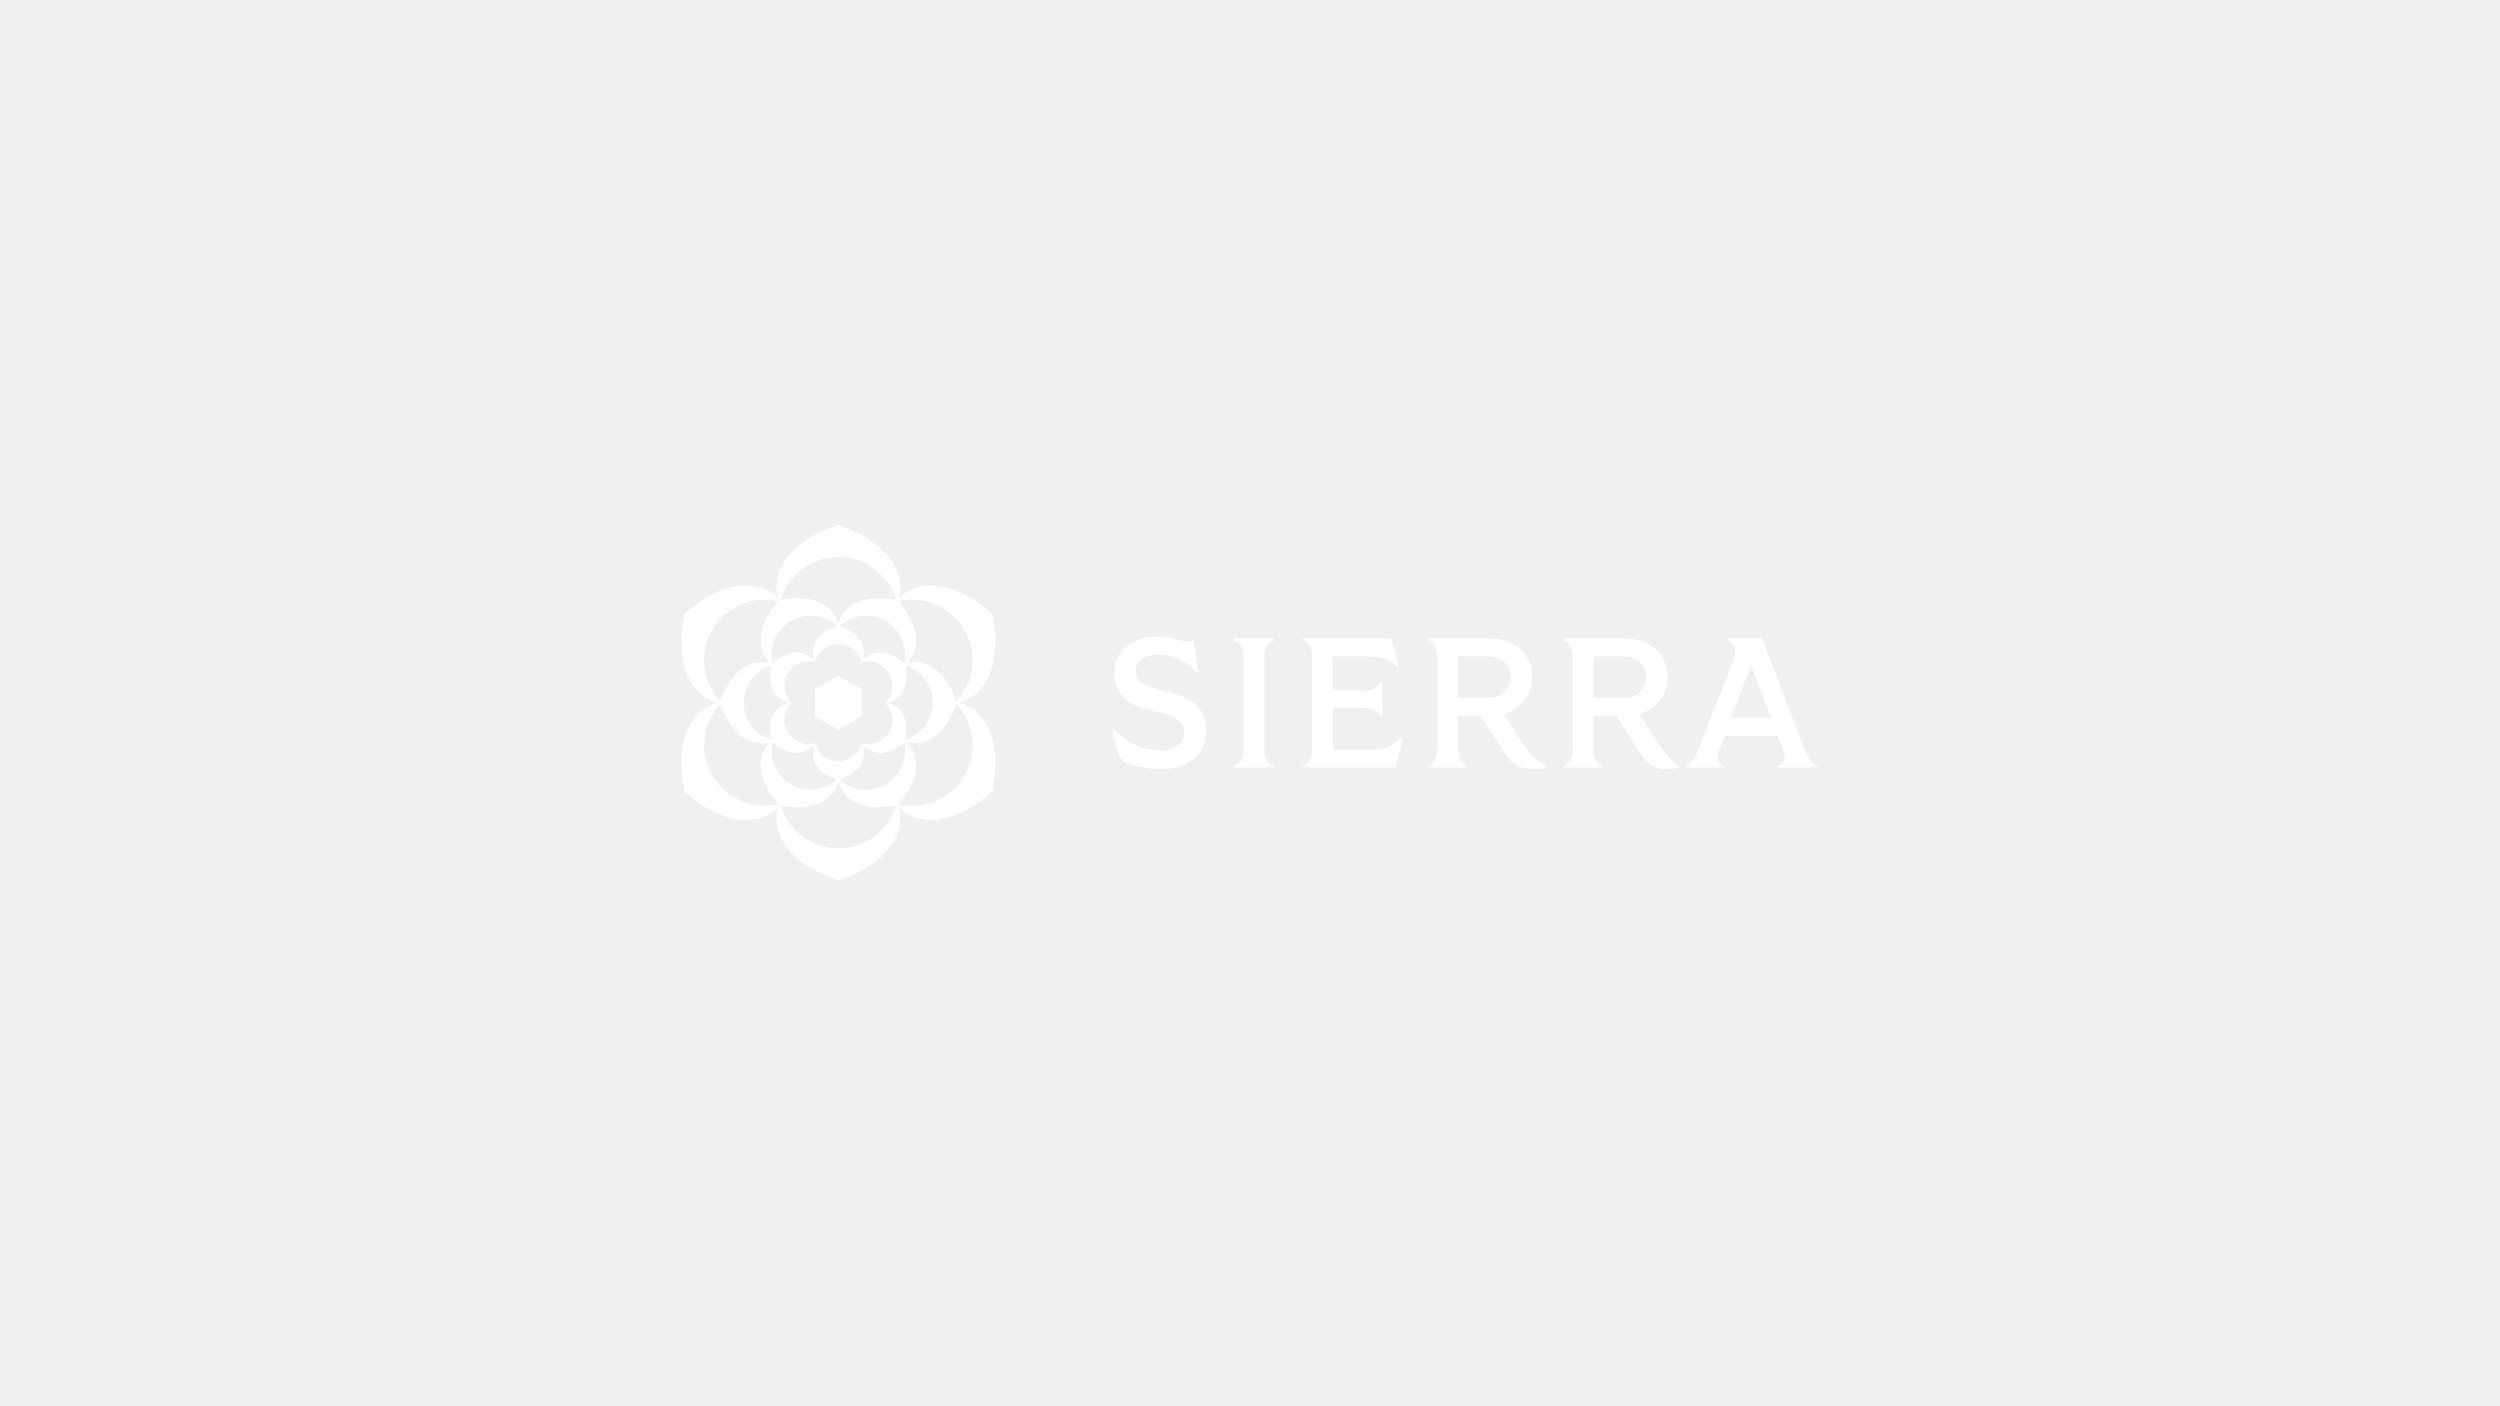
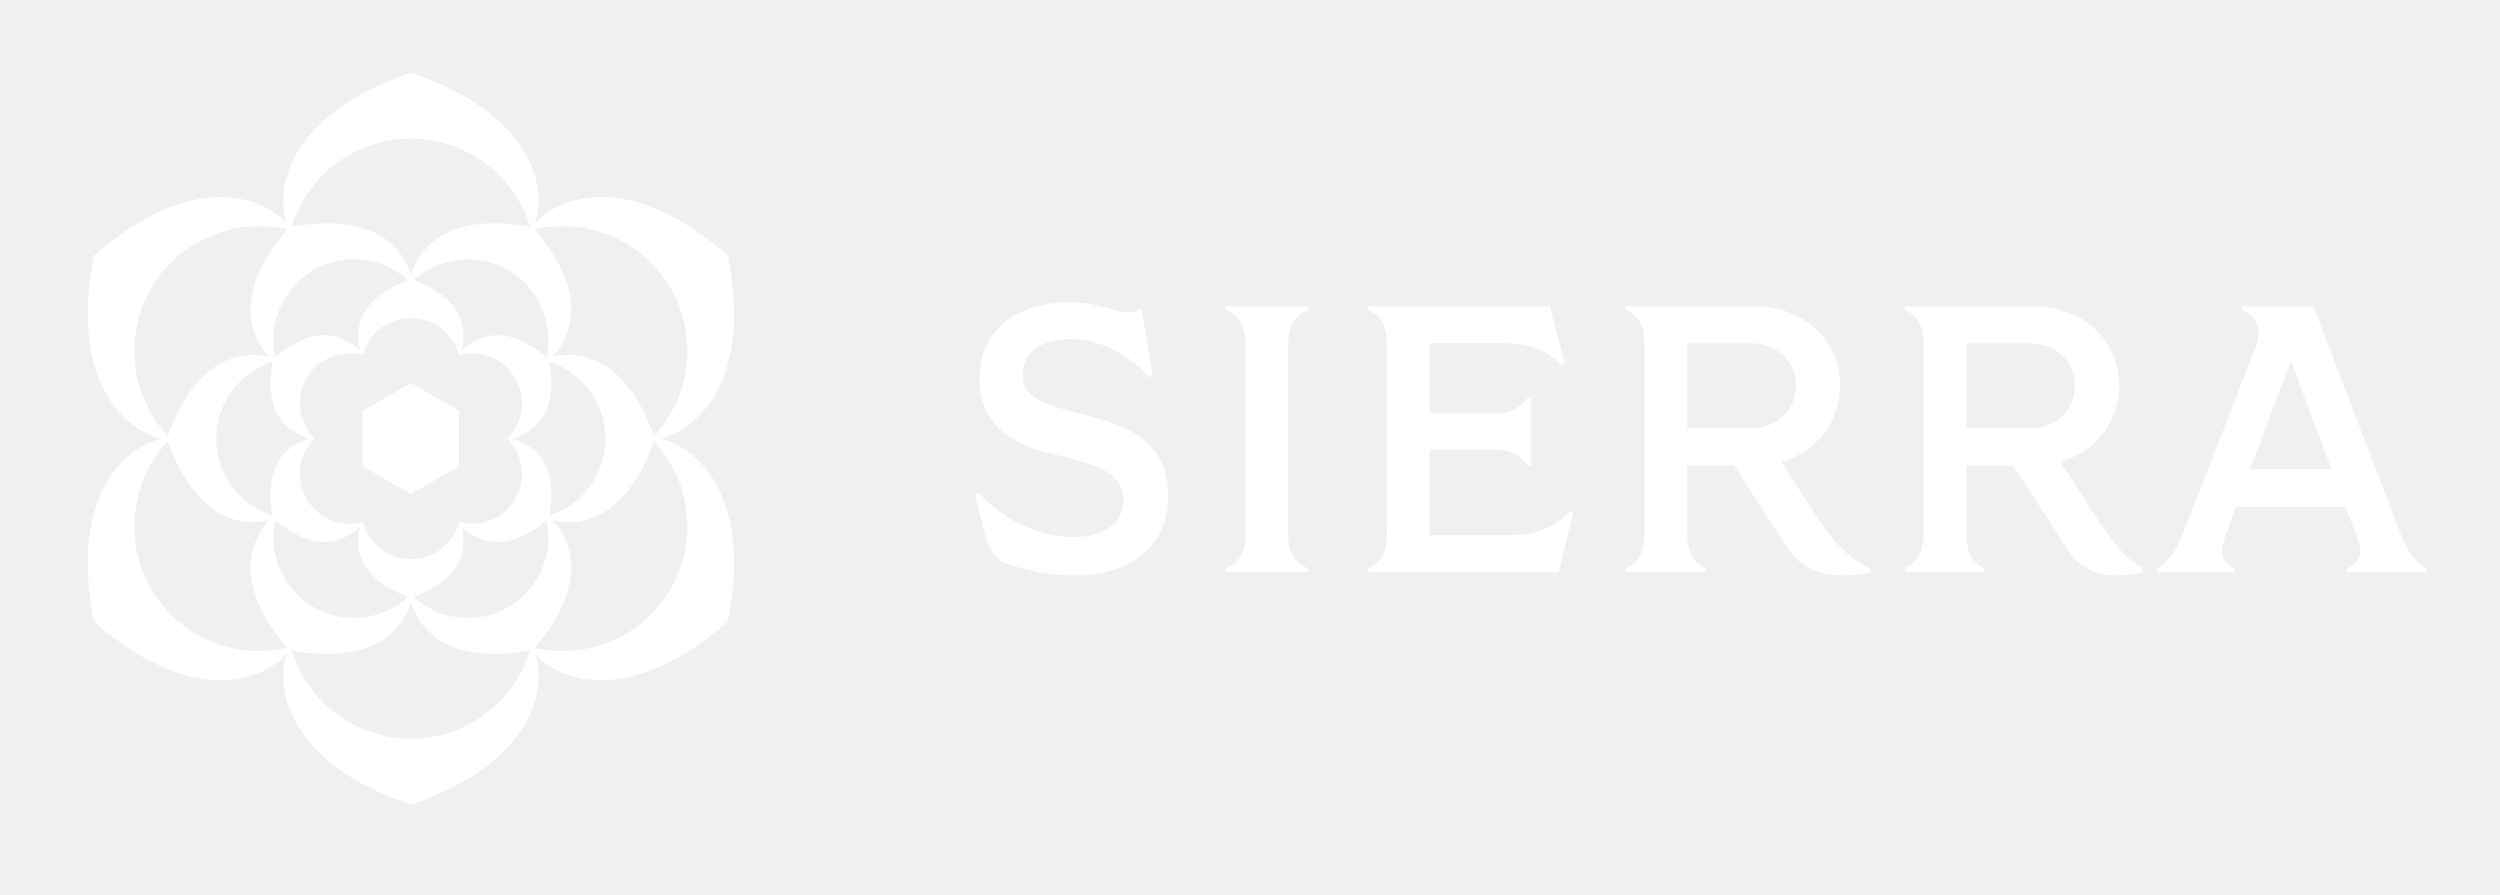
- <svg xmlns="http://www.w3.org/2000/svg" role="img" aria-label="Sierra logo" fill="none" viewBox="0 0 587 330" height="330" width="587">
+ <svg xmlns="http://www.w3.org/2000/svg" role="img" aria-label="Sierra logo" fill="none" viewBox="150 115 285 102" height="102" width="285">
  <path fill="white" d="M196.842 123.277C211.404 128.242 212.211 136.986 211.022 140.443C213.42 137.686 221.396 134.012 232.978 144.139C235.958 159.232 228.788 164.304 225.201 165.001C228.788 165.698 235.957 170.768 232.978 185.861C221.398 195.988 213.42 192.314 211.022 189.557C212.211 193.013 211.404 201.757 196.842 206.723C182.281 201.757 181.474 193.013 182.664 189.557C180.266 192.314 172.29 195.988 160.708 185.861C157.728 170.768 164.898 165.698 168.485 165.001C164.898 164.304 157.728 159.232 160.708 144.139C172.29 134.012 180.265 137.686 182.664 140.443C181.475 136.986 182.281 128.242 196.842 123.277ZM196.842 183.637C195.668 187.527 191.639 190.707 183.241 189.146C185.051 195.087 190.605 199.214 196.84 199.214H196.842C203.076 199.214 208.63 195.085 210.442 189.146C202.044 190.707 198.014 187.527 196.842 183.637ZM169.128 165.295C164.889 169.834 164.092 176.708 167.209 182.107C170.328 187.506 176.679 190.252 182.729 188.849C177.177 182.357 177.915 177.278 180.699 174.318C176.744 175.248 171.976 173.349 169.129 165.295H169.128ZM224.551 165.295C221.705 173.349 216.937 175.248 212.982 174.318C215.766 177.278 216.504 182.357 210.952 188.849C217.002 190.252 223.355 187.506 226.472 182.107H226.47C229.589 176.708 228.79 169.834 224.551 165.295ZM212.315 174.282C207.441 178.365 204.436 176.52 202.945 175.317L202.669 175.089C202.987 176.862 203.516 180.717 197.145 183.04C200.079 185.726 204.479 186.222 207.942 184.223C211.405 182.224 213.173 178.165 212.315 174.282ZM181.374 174.28C180.515 178.162 182.286 182.22 185.748 184.219C189.211 186.218 193.611 185.722 196.545 183.036C190.172 180.713 190.703 176.857 191.021 175.084C189.645 176.247 186.572 178.634 181.374 174.28ZM381.775 149.917C387.431 149.917 391.585 153.755 391.586 158.918C391.586 163.115 388.884 166.55 384.877 167.65L388.64 173.458H388.643C391.194 177.394 392.368 178.579 394.271 179.833L394.227 180.207C388.828 181.597 386.622 179.065 385.659 177.579L379.5 168.077H374.161V175.706C374.161 177.971 374.751 178.995 376.252 179.831L376.209 180.205H367.163L367.12 179.831C368.705 178.995 369.297 177.971 369.297 175.706V154.417C369.297 152.152 368.705 151.129 367.12 150.292L367.163 149.917H381.775ZM349.96 149.917C355.616 149.917 359.77 153.755 359.77 158.918C359.77 163.115 357.069 166.55 353.061 167.65L356.825 173.458H356.827C358.632 176.244 360.262 178.418 363.233 179.831L363.189 180.207C361.316 180.745 356.27 181.321 353.843 177.579L347.684 168.077H342.345V175.706C342.345 177.971 342.936 178.995 344.436 179.831L344.393 180.205H335.347L335.304 179.831C336.89 178.995 337.482 177.971 337.482 175.706V154.417C337.482 152.153 336.89 151.129 335.304 150.292L335.347 149.917H349.96ZM271.842 149.458C275.262 149.458 277.309 150.641 278.738 150.641C279.156 150.641 279.53 150.525 279.877 150.266L280.165 150.31L281.434 157.854L281.045 158.013C278.246 154.955 275.072 153.672 271.899 153.672C268.726 153.672 266.591 155.158 266.59 157.666C266.59 160.321 268.985 161.056 271.927 161.835L274.87 162.628V162.626C279.515 163.853 283.178 166.015 283.178 171.525C283.178 177.035 279.21 180.598 272.533 180.598C269.471 180.598 267.073 180.001 264.975 179.341C262.978 178.742 262.531 176.85 262.072 175.127L261.18 171.353L261.571 171.194C264.947 174.813 268.984 176.227 272.432 176.227C275.88 176.227 278.087 174.526 278.087 172.001C278.086 169.19 275.347 168.095 272.476 167.387L269.49 166.622C264.831 165.512 261.658 162.916 261.658 158.199C261.658 152.806 265.742 149.458 271.842 149.458ZM423.707 175.924H423.709C424.532 178.03 425.31 178.997 426.667 179.833L426.651 180.207H417.608L417.564 179.833C419.106 179.041 419.424 178.13 418.66 176.082L417.39 172.766H404.927L403.702 176.082C402.937 178.13 403.255 179.041 404.812 179.833L404.768 180.207H395.87L395.854 179.833C397.209 178.997 397.988 178.03 398.825 175.924L407.134 154.591C407.912 152.544 407.436 151.216 405.589 150.351L405.633 149.917H413.724L423.707 175.924ZM299.137 150.292C297.478 151.129 296.843 152.152 296.843 154.417V175.706C296.843 177.971 297.478 178.995 299.137 179.831L299.093 180.205H289.732L289.689 179.831C291.377 178.995 291.982 177.971 291.982 175.706V154.417C291.982 152.153 291.377 151.129 289.689 150.292L289.732 149.917H299.093L299.137 150.292ZM328.393 156.48L328.018 156.638C326.315 154.879 324.252 154.129 321.397 154.129H312.988V162.12H320.254C322.229 162.12 323.353 161.528 324.176 160.274L324.55 160.317V168.092L324.176 168.136C323.355 166.882 322.229 166.26 320.254 166.26H312.988V175.995H322.364V175.994C325.119 175.994 327.182 175.142 329.029 173.253L329.36 173.412L327.687 180.205H305.992L305.949 179.831C307.534 178.995 308.126 177.971 308.127 175.706V154.417C308.127 152.153 307.536 151.129 305.949 150.292L305.992 149.917H326.676L328.393 156.48ZM196.845 151.254C194.33 151.254 192.017 152.953 191.361 155.503C188.826 154.798 186.197 155.95 184.94 158.127C183.683 160.305 183.999 163.159 185.879 165.001C183.999 166.846 183.683 169.697 184.94 171.874C186.197 174.052 188.824 175.205 191.361 174.499C192.019 177.049 194.33 178.748 196.845 178.748C199.361 178.748 201.673 177.049 202.329 174.499C204.864 175.205 207.493 174.052 208.75 171.874C210.006 169.697 209.691 166.844 207.811 165.001C209.691 163.157 210.006 160.305 208.75 158.127C207.493 155.95 204.866 154.798 202.329 155.503C201.671 152.953 199.361 151.254 196.845 151.254ZM181.072 156.242C177.28 157.439 174.649 161.003 174.649 165.001C174.649 169.002 177.28 172.563 181.072 173.761C179.898 167.082 183.502 165.611 185.197 165.001C183.502 164.389 179.9 162.921 181.072 156.242ZM212.612 156.242C213.786 162.921 210.182 164.391 208.487 165.001C210.182 165.613 213.786 167.082 212.612 173.761C216.404 172.563 219.035 169 219.035 165.001C219.035 161.001 216.404 157.44 212.612 156.242ZM202.325 161.834V168.165L196.84 171.332L191.356 168.165V161.834L196.84 158.667L202.325 161.834ZM406.526 168.495H415.788L411.157 156.149L406.526 168.495ZM182.731 141.151C176.681 139.748 170.327 142.495 167.211 147.894C164.092 153.293 164.891 160.166 169.129 164.704L169.131 164.707C171.978 156.651 176.746 154.752 180.702 155.682C177.918 152.722 177.179 147.643 182.731 141.151ZM226.475 147.891C223.356 142.492 217.004 139.746 210.954 141.149C216.505 147.641 215.767 152.72 212.984 155.68C216.939 154.75 221.707 156.651 224.553 164.704C228.792 160.166 229.589 153.293 226.472 147.894L226.475 147.891ZM342.343 154.145V163.824H349.713C352.584 163.824 354.747 161.674 354.747 158.962C354.747 156.251 352.584 154.145 349.713 154.145H342.343ZM374.159 163.824H381.529C384.4 163.824 386.563 161.674 386.563 158.962C386.563 156.251 384.4 154.145 381.529 154.145H374.159V163.824ZM207.94 145.784C204.477 143.784 200.077 144.281 197.143 146.966L197.141 146.968C203.514 149.292 202.983 153.146 202.665 154.919C204.041 153.756 207.115 151.37 212.313 155.725C213.173 151.842 211.403 147.783 207.94 145.784ZM196.543 146.963C193.609 144.278 189.209 143.781 185.746 145.781C182.283 147.78 180.515 151.84 181.373 155.723C186.571 151.368 189.645 153.757 191.021 154.917L191.019 154.915C190.701 153.143 190.172 149.287 196.543 146.963ZM196.842 130.788C190.609 130.789 185.055 134.918 183.243 140.857C191.641 139.295 195.674 142.475 196.845 146.365C198.017 142.475 202.047 139.297 210.445 140.859C208.635 134.92 203.081 130.791 196.845 130.79L196.842 130.788Z" />
</svg>
